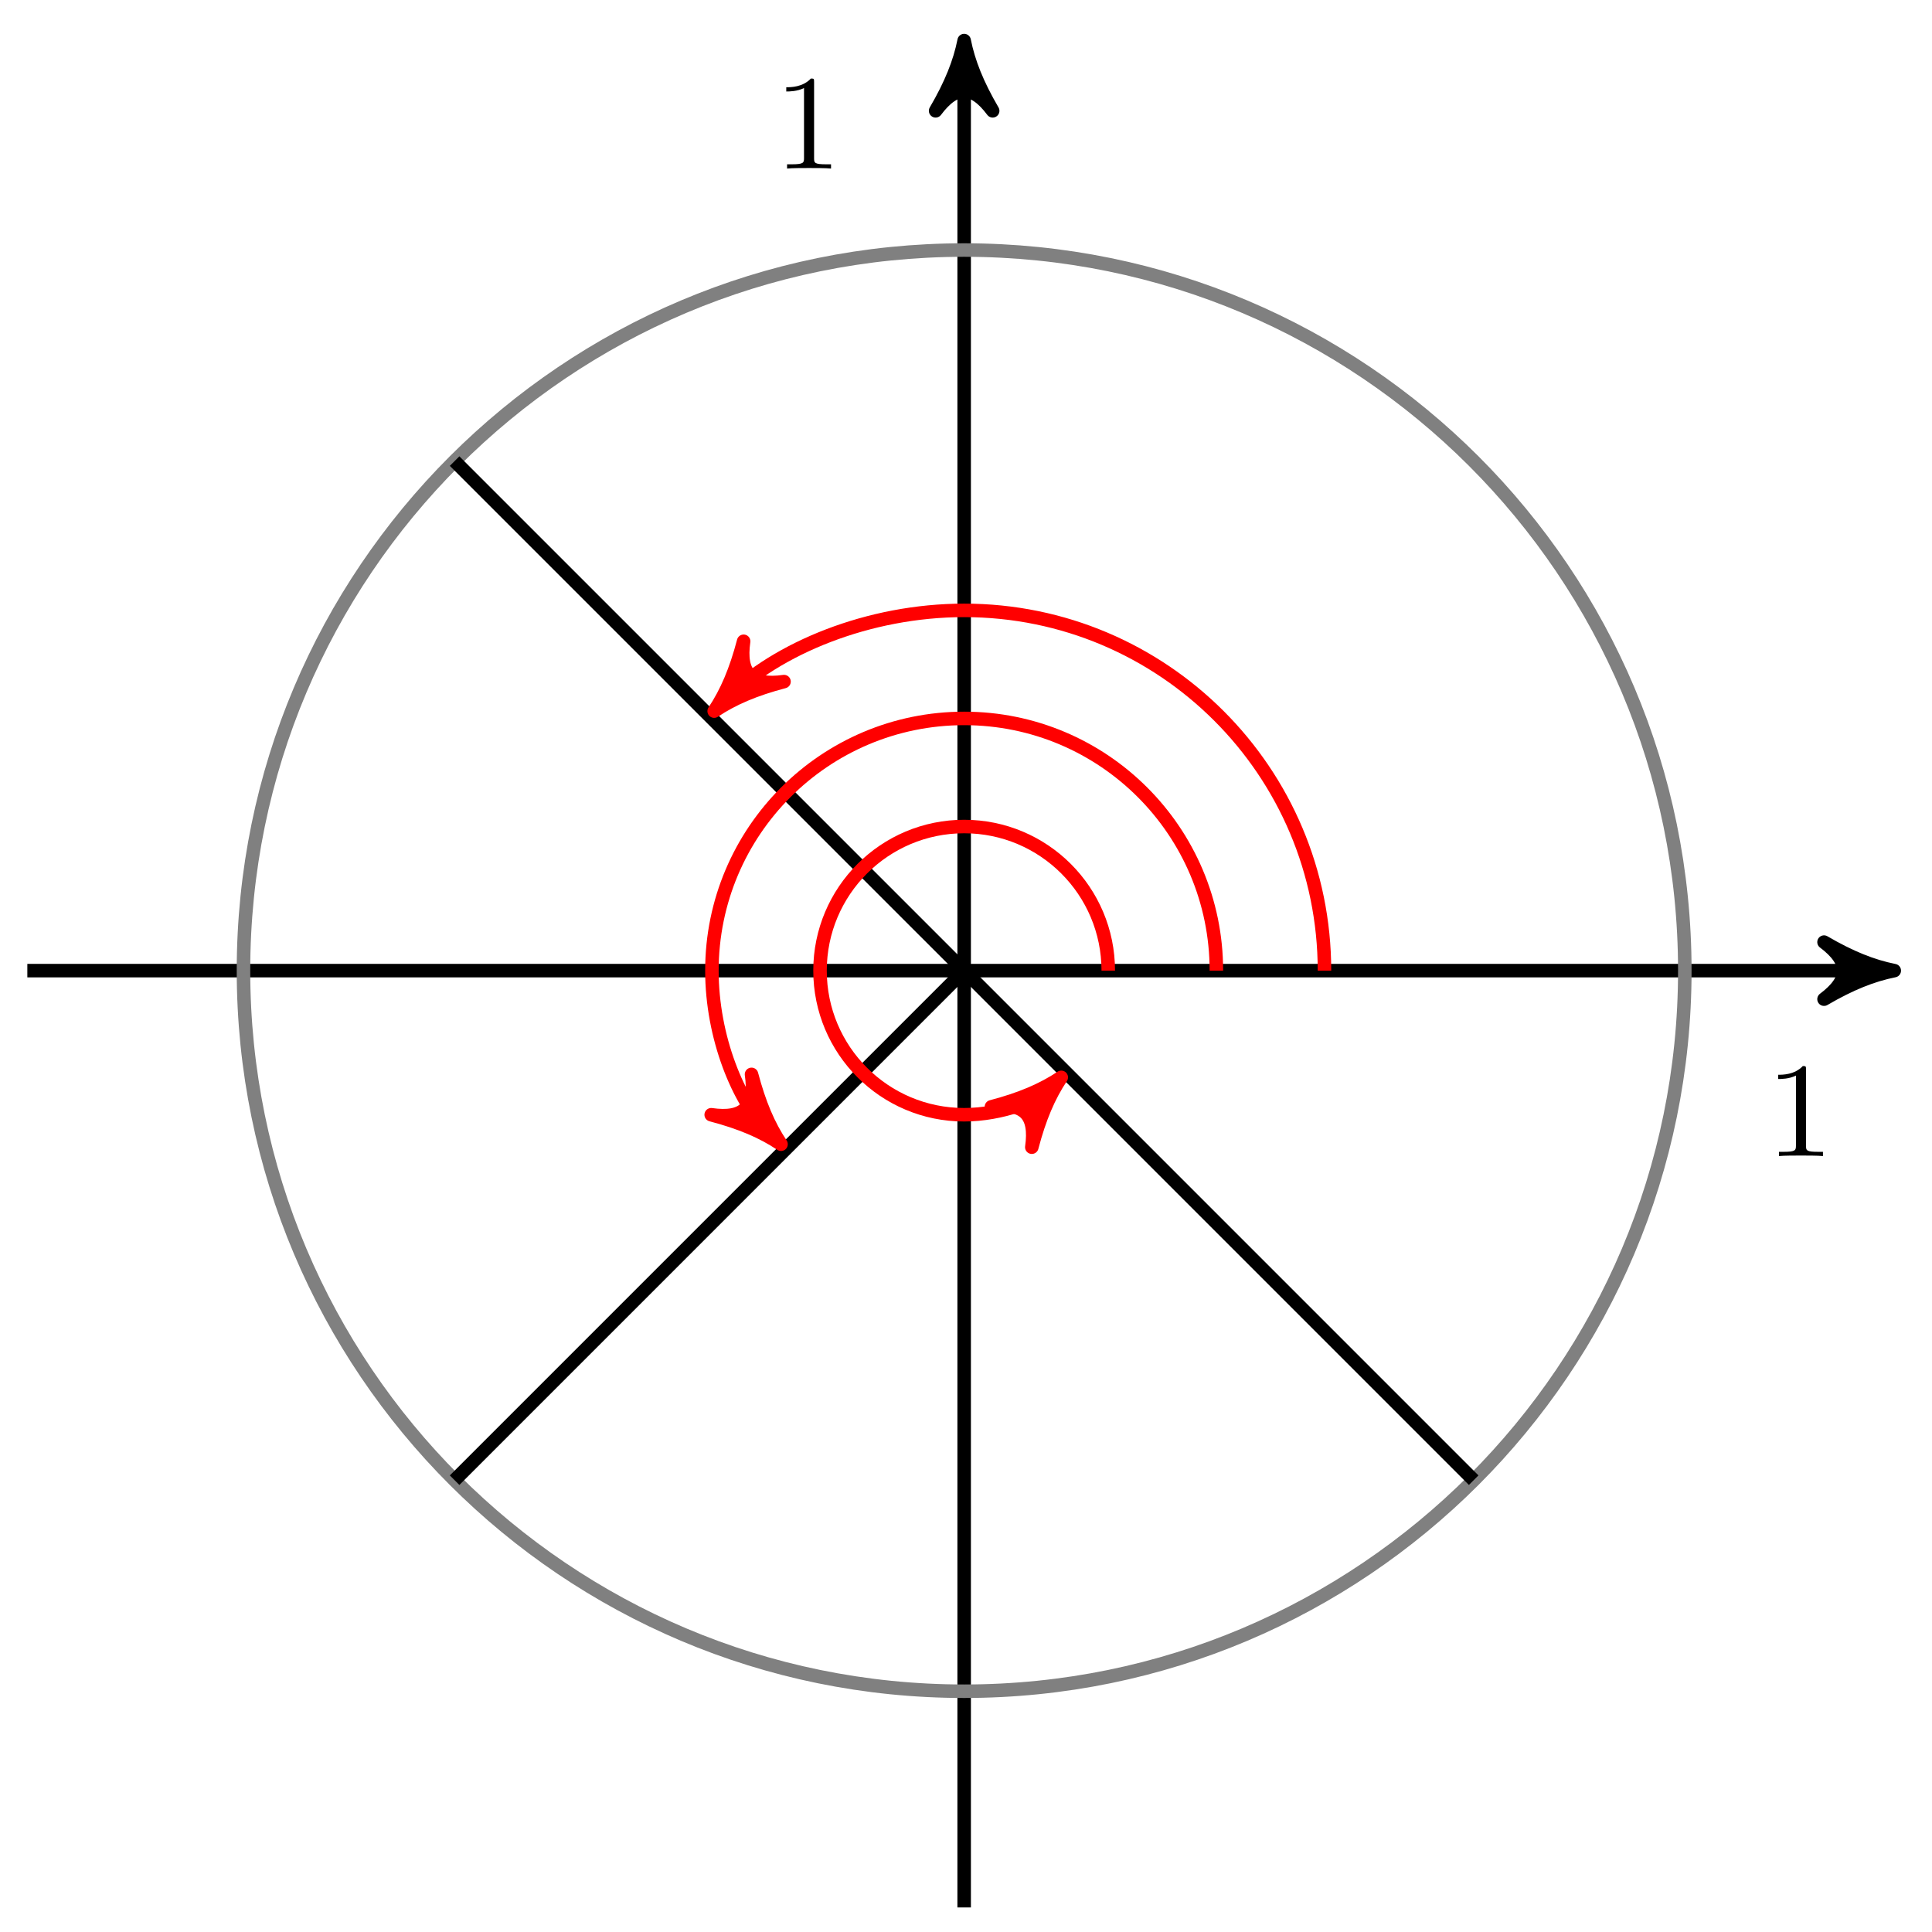
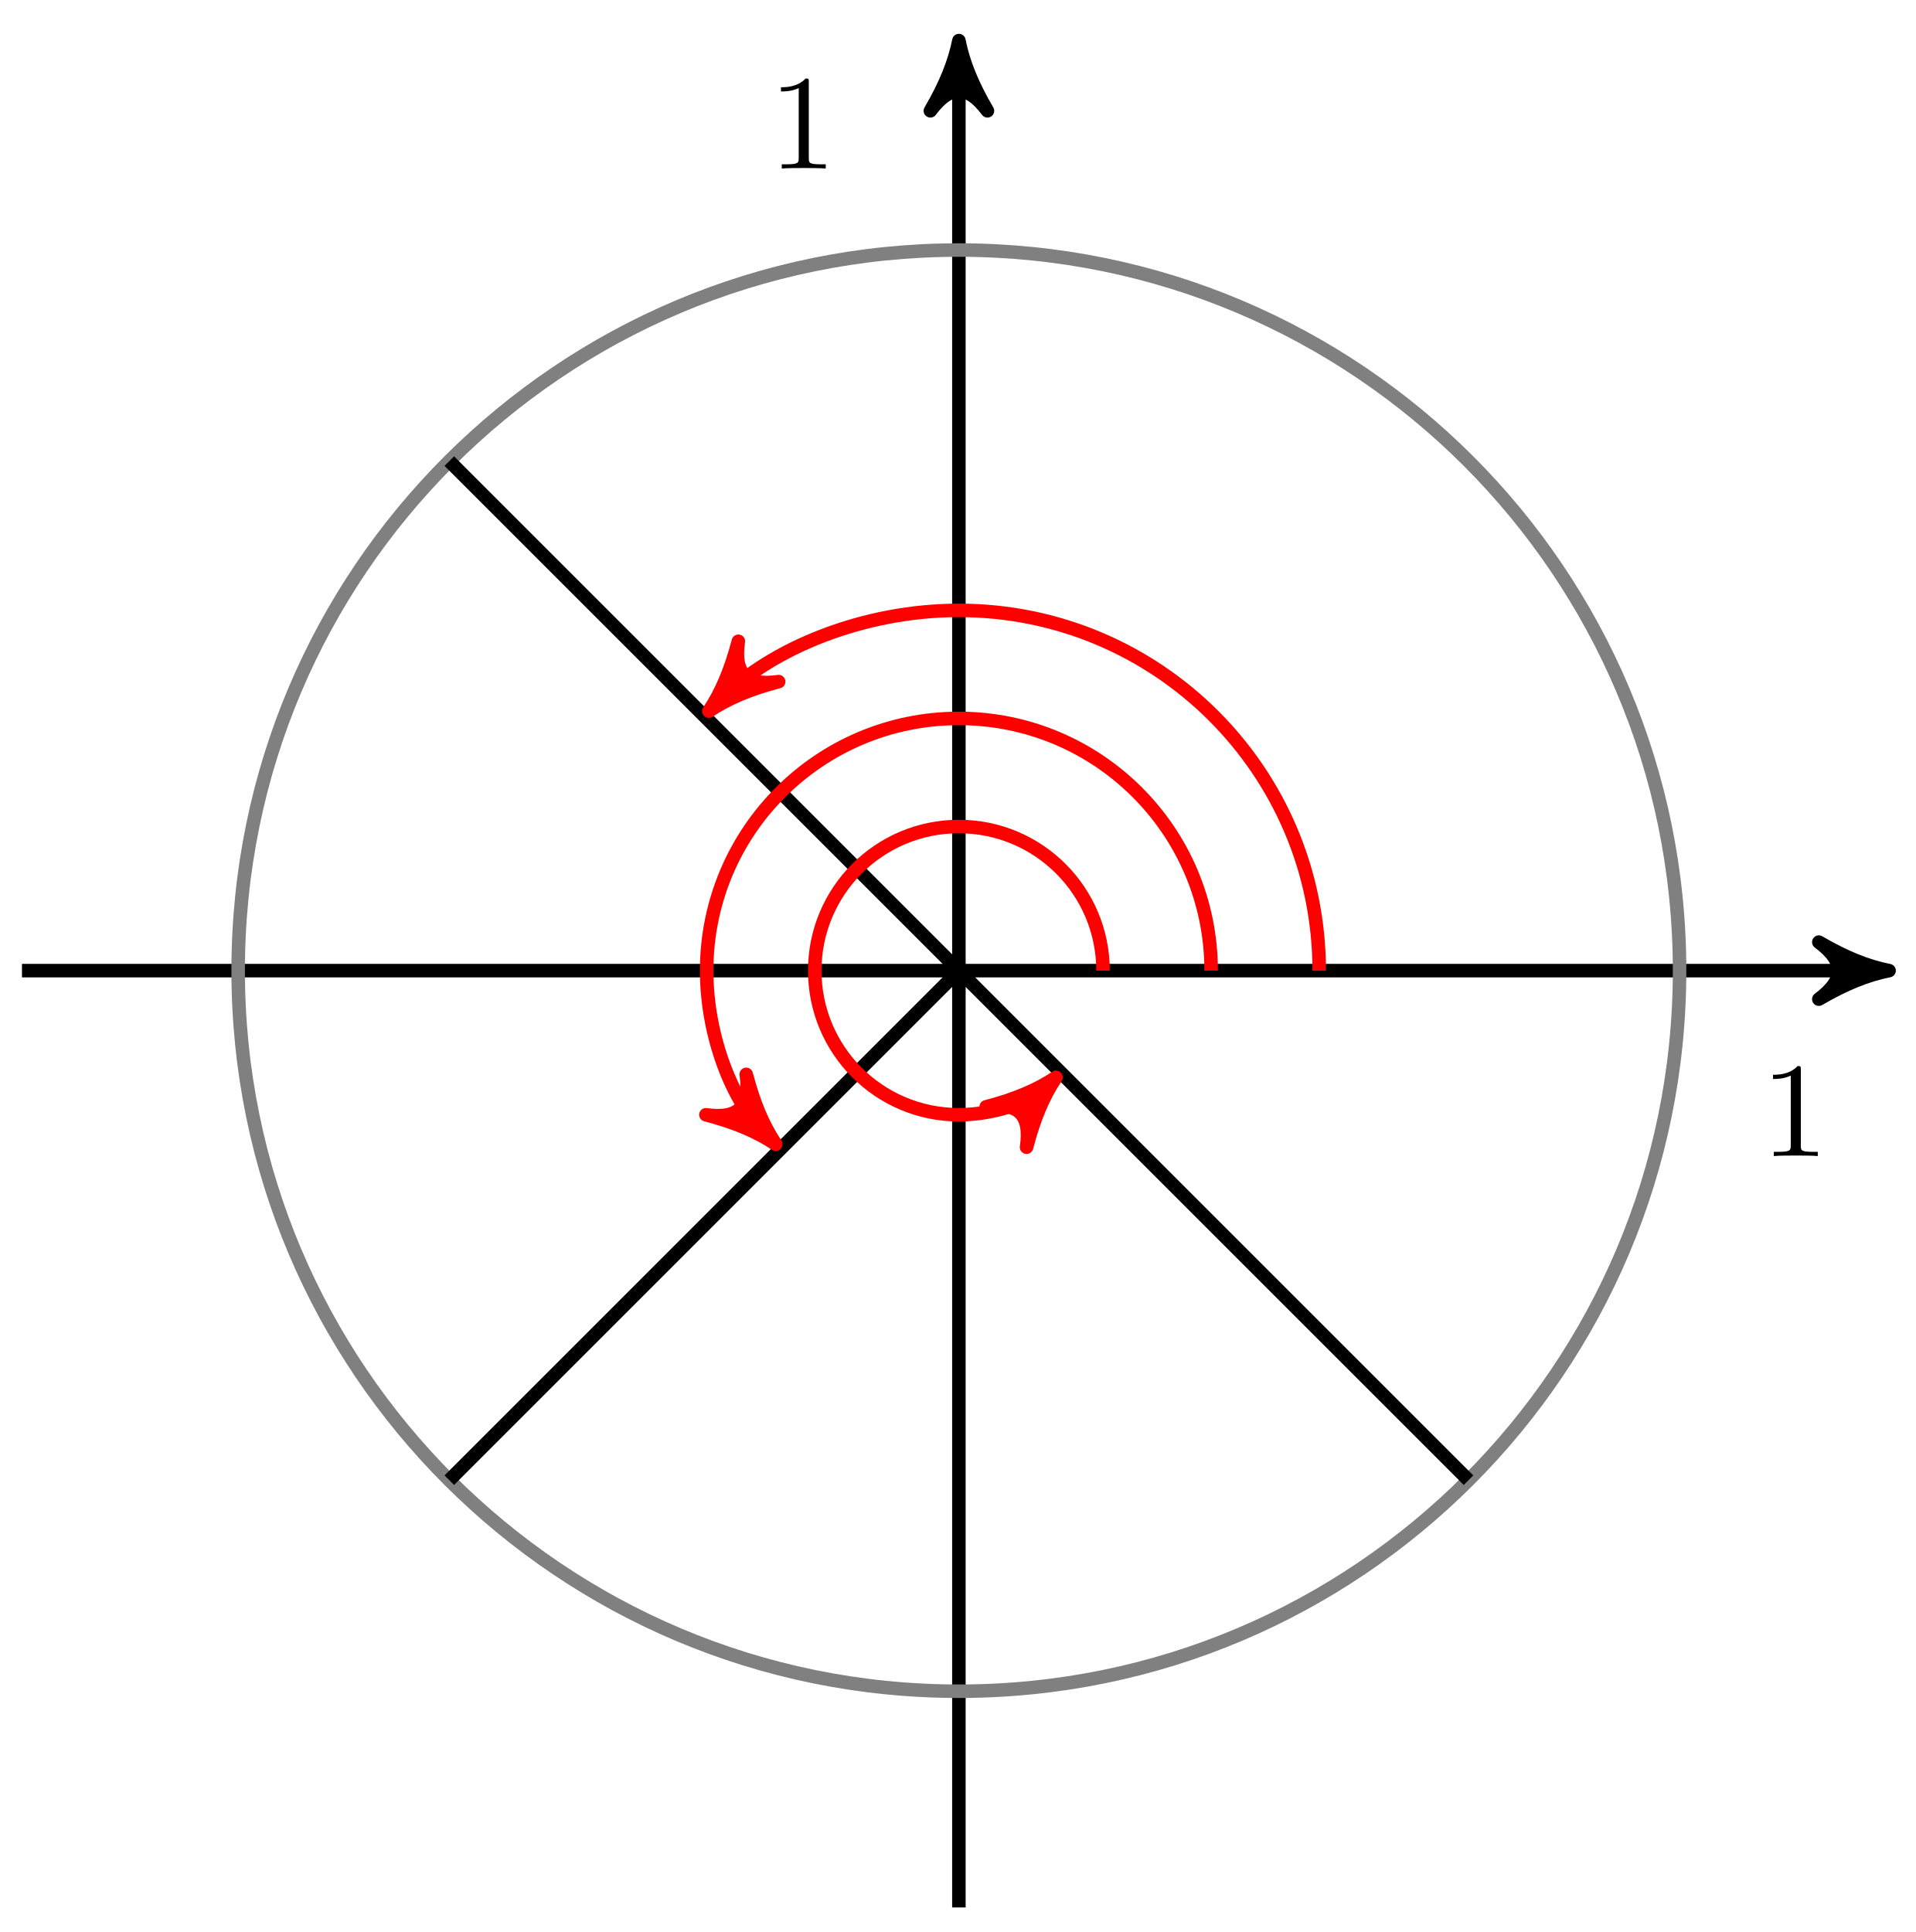
- <svg xmlns="http://www.w3.org/2000/svg" xmlns:xlink="http://www.w3.org/1999/xlink" width="114pt" height="114pt" viewBox="0 0 114 114" version="1.1">
+ <svg xmlns="http://www.w3.org/2000/svg" xmlns:xlink="http://www.w3.org/1999/xlink" width="113pt" height="114pt" viewBox="0 0 113 114" version="1.1">
  <defs>
    <g>
      <symbol overflow="visible" id="glyph0-0">
        <path style="stroke:none;" d="" />
      </symbol>
      <symbol overflow="visible" id="glyph0-1">
        <path style="stroke:none;" d="M 2.344 -5.094 C 2.344 -5.297 2.344 -5.312 2.156 -5.312 C 1.672 -4.797 0.969 -4.797 0.703 -4.797 L 0.703 -4.547 C 0.875 -4.547 1.344 -4.547 1.75 -4.75 L 1.75 -0.625 C 1.75 -0.344 1.734 -0.25 1.016 -0.25 L 0.75 -0.25 L 0.75 0 C 1.031 -0.031 1.734 -0.031 2.047 -0.031 C 2.359 -0.031 3.062 -0.031 3.344 0 L 3.344 -0.25 L 3.078 -0.25 C 2.359 -0.25 2.344 -0.328 2.344 -0.625 Z M 2.344 -5.094 " />
      </symbol>
    </g>
  </defs>
  <g id="surface1">
-     <path style="fill:none;stroke-width:0.797;stroke-linecap:butt;stroke-linejoin:miter;stroke:rgb(0%,0%,0%);stroke-opacity:1;stroke-miterlimit:10;" d="M -55.275 0.001 L 53.841 0.001 " transform="matrix(1.00005,0,0,-1,56.89109,57.274)" />
-     <path style="fill-rule:nonzero;fill:rgb(0%,0%,0%);fill-opacity:1;stroke-width:0.797;stroke-linecap:butt;stroke-linejoin:round;stroke:rgb(0%,0%,0%);stroke-opacity:1;stroke-miterlimit:10;" d="M 1.038 0.001 C -0.259 0.258 -1.556 0.778 -3.107 1.684 C -1.556 0.516 -1.556 -0.519 -3.107 -1.683 C -1.556 -0.777 -0.259 -0.257 1.038 0.001 Z M 1.038 0.001 " transform="matrix(1.00005,0,0,-1,110.7356,57.274)" />
-     <path style="fill:none;stroke-width:0.797;stroke-linecap:butt;stroke-linejoin:miter;stroke:rgb(0%,0%,0%);stroke-opacity:1;stroke-miterlimit:10;" d="M -0 -55.277 L -0 53.84 " transform="matrix(1.00005,0,0,-1,56.89109,57.274)" />
-     <path style="fill-rule:nonzero;fill:rgb(0%,0%,0%);fill-opacity:1;stroke-width:0.797;stroke-linecap:butt;stroke-linejoin:round;stroke:rgb(0%,0%,0%);stroke-opacity:1;stroke-miterlimit:10;" d="M 1.038 0 C -0.259 0.258 -1.556 0.778 -3.107 1.684 C -1.556 0.52 -1.556 -0.519 -3.107 -1.683 C -1.556 -0.777 -0.259 -0.257 1.038 0 Z M 1.038 0 " transform="matrix(0,-1,-1.00005,0,56.89109,3.43222)" />
-     <path style="fill:none;stroke-width:0.797;stroke-linecap:butt;stroke-linejoin:miter;stroke:rgb(50%,50%,50%);stroke-opacity:1;stroke-miterlimit:10;" d="M 42.521 0.001 C 42.521 23.485 23.483 42.52 -0 42.52 C -23.484 42.52 -42.522 23.485 -42.522 0.001 C -42.522 -23.484 -23.484 -42.519 -0 -42.519 C 23.483 -42.519 42.521 -23.484 42.521 0.001 Z M 42.521 0.001 " transform="matrix(1.00005,0,0,-1,56.89109,57.274)" />
-     <path style="fill:none;stroke-width:0.797;stroke-linecap:butt;stroke-linejoin:miter;stroke:rgb(0%,0%,0%);stroke-opacity:1;stroke-miterlimit:10;" d="M -0 0.001 L -30.065 30.067 " transform="matrix(1.00005,0,0,-1,56.89109,57.274)" />
-     <path style="fill:none;stroke-width:0.797;stroke-linecap:butt;stroke-linejoin:miter;stroke:rgb(0%,0%,0%);stroke-opacity:1;stroke-miterlimit:10;" d="M -0 0.001 L -30.065 -30.066 " transform="matrix(1.00005,0,0,-1,56.89109,57.274)" />
-     <path style="fill:none;stroke-width:0.797;stroke-linecap:butt;stroke-linejoin:miter;stroke:rgb(0%,0%,0%);stroke-opacity:1;stroke-miterlimit:10;" d="M -0 0.001 L 30.064 -30.066 " transform="matrix(1.00005,0,0,-1,56.89109,57.274)" />
-     <path style="fill:none;stroke-width:0.797;stroke-linecap:butt;stroke-linejoin:miter;stroke:rgb(100%,0%,0%);stroke-opacity:1;stroke-miterlimit:10;" d="M 8.503 0.001 C 8.503 4.696 4.699 8.504 -0 8.504 C -4.696 8.504 -8.504 4.696 -8.504 0.001 C -8.504 -4.695 -4.696 -8.503 -0 -8.503 C 2.253 -8.503 4.417 -7.609 4.999 -7.027 " transform="matrix(1.00005,0,0,-1,56.89109,57.274)" />
-     <path style="fill-rule:nonzero;fill:rgb(100%,0%,0%);fill-opacity:1;stroke-width:0.797;stroke-linecap:butt;stroke-linejoin:round;stroke:rgb(100%,0%,0%);stroke-opacity:1;stroke-miterlimit:10;" d="M 1.034 0 C -0.259 0.26 -1.554 0.776 -3.109 1.685 C -1.554 0.517 -1.554 -0.516 -3.109 -1.685 C -1.554 -0.776 -0.259 -0.259 1.034 0 Z M 1.034 0 " transform="matrix(0.707135,-0.7071,-0.707135,-0.7071,61.89007,64.30159)" />
-     <path style="fill:none;stroke-width:0.797;stroke-linecap:butt;stroke-linejoin:miter;stroke:rgb(100%,0%,0%);stroke-opacity:1;stroke-miterlimit:10;" d="M 14.882 0.001 C 14.882 8.219 8.218 14.883 -0 14.883 C -8.219 14.883 -14.883 8.219 -14.883 0.001 C -14.883 -3.945 -13.312 -7.734 -11.539 -9.507 " transform="matrix(1.00005,0,0,-1,56.89109,57.274)" />
-     <path style="fill-rule:nonzero;fill:rgb(100%,0%,0%);fill-opacity:1;stroke-width:0.797;stroke-linecap:butt;stroke-linejoin:round;stroke:rgb(100%,0%,0%);stroke-opacity:1;stroke-miterlimit:10;" d="M 1.037 0 C -0.259 0.257 -1.554 0.779 -3.109 1.683 C -1.554 0.52 -1.554 -0.519 -3.107 -1.684 C -1.554 -0.778 -0.259 -0.256 1.037 0 Z M 1.037 0 " transform="matrix(0.707135,0.7071,0.707135,-0.7071,45.35269,66.78297)" />
-     <path style="fill:none;stroke-width:0.797;stroke-linecap:butt;stroke-linejoin:miter;stroke:rgb(100%,0%,0%);stroke-opacity:1;stroke-miterlimit:10;" d="M 21.26 0.001 C 21.26 11.743 11.741 21.258 -0 21.258 C -5.637 21.258 -11.047 19.02 -14.019 16.047 " transform="matrix(1.00005,0,0,-1,56.89109,57.274)" />
-     <path style="fill-rule:nonzero;fill:rgb(100%,0%,0%);fill-opacity:1;stroke-width:0.797;stroke-linecap:butt;stroke-linejoin:round;stroke:rgb(100%,0%,0%);stroke-opacity:1;stroke-miterlimit:10;" d="M 1.036 0.002 C -0.259 0.259 -1.555 0.776 -3.11 1.684 C -1.555 0.516 -1.555 -0.517 -3.107 -1.683 C -1.555 -0.776 -0.259 -0.26 1.036 0.002 Z M 1.036 0.002 " transform="matrix(-0.707135,0.7071,0.707135,0.7071,42.87167,41.22642)" />
+     <path style="fill:none;stroke-width:0.797;stroke-linecap:butt;stroke-linejoin:miter;stroke:rgb(0%,0%,0%);stroke-opacity:1;stroke-miterlimit:10;" d="M -55.275 0.001 L 53.843 0.001 " transform="matrix(1.00003,0,0,-1,56.57316,57.274)" />
+     <path style="fill-rule:nonzero;fill:rgb(0%,0%,0%);fill-opacity:1;stroke-width:0.797;stroke-linecap:butt;stroke-linejoin:round;stroke:rgb(0%,0%,0%);stroke-opacity:1;stroke-miterlimit:10;" d="M 1.037 0.001 C -0.26 0.258 -1.553 0.778 -3.108 1.684 C -1.553 0.516 -1.553 -0.519 -3.108 -1.683 C -1.553 -0.777 -0.26 -0.257 1.037 0.001 Z M 1.037 0.001 " transform="matrix(1.00003,0,0,-1,110.4166,57.274)" />
+     <path style="fill:none;stroke-width:0.797;stroke-linecap:butt;stroke-linejoin:miter;stroke:rgb(0%,0%,0%);stroke-opacity:1;stroke-miterlimit:10;" d="M 0.001 -55.277 L 0.001 53.84 " transform="matrix(1.00003,0,0,-1,56.57316,57.274)" />
+     <path style="fill-rule:nonzero;fill:rgb(0%,0%,0%);fill-opacity:1;stroke-width:0.797;stroke-linecap:butt;stroke-linejoin:round;stroke:rgb(0%,0%,0%);stroke-opacity:1;stroke-miterlimit:10;" d="M 1.038 -0.001 C -0.259 0.261 -1.556 0.776 -3.107 1.682 C -1.556 0.518 -1.556 -0.517 -3.107 -1.685 C -1.556 -0.778 -0.259 -0.259 1.038 -0.001 Z M 1.038 -0.001 " transform="matrix(0,-1,-1.00003,0,56.57316,3.43222)" />
+     <path style="fill:none;stroke-width:0.797;stroke-linecap:butt;stroke-linejoin:miter;stroke:rgb(50%,50%,50%);stroke-opacity:1;stroke-miterlimit:10;" d="M 42.519 0.001 C 42.519 23.485 23.485 42.52 0.001 42.52 C -23.483 42.52 -42.521 23.485 -42.521 0.001 C -42.521 -23.484 -23.483 -42.519 0.001 -42.519 C 23.485 -42.519 42.519 -23.484 42.519 0.001 Z M 42.519 0.001 " transform="matrix(1.00003,0,0,-1,56.57316,57.274)" />
+     <path style="fill:none;stroke-width:0.797;stroke-linecap:butt;stroke-linejoin:miter;stroke:rgb(0%,0%,0%);stroke-opacity:1;stroke-miterlimit:10;" d="M 0.001 0.001 L -30.064 30.067 " transform="matrix(1.00003,0,0,-1,56.57316,57.274)" />
+     <path style="fill:none;stroke-width:0.797;stroke-linecap:butt;stroke-linejoin:miter;stroke:rgb(0%,0%,0%);stroke-opacity:1;stroke-miterlimit:10;" d="M 0.001 0.001 L -30.064 -30.066 " transform="matrix(1.00003,0,0,-1,56.57316,57.274)" />
+     <path style="fill:none;stroke-width:0.797;stroke-linecap:butt;stroke-linejoin:miter;stroke:rgb(0%,0%,0%);stroke-opacity:1;stroke-miterlimit:10;" d="M 0.001 0.001 L 30.067 -30.066 " transform="matrix(1.00003,0,0,-1,56.57316,57.274)" />
+     <path style="fill:none;stroke-width:0.797;stroke-linecap:butt;stroke-linejoin:miter;stroke:rgb(100%,0%,0%);stroke-opacity:1;stroke-miterlimit:10;" d="M 8.505 0.001 C 8.505 4.696 4.696 8.504 0.001 8.504 C -4.698 8.504 -8.503 4.696 -8.503 0.001 C -8.503 -4.695 -4.698 -8.503 0.001 -8.503 C 2.255 -8.503 4.419 -7.609 4.997 -7.027 " transform="matrix(1.00003,0,0,-1,56.57316,57.274)" />
+     <path style="fill-rule:nonzero;fill:rgb(100%,0%,0%);fill-opacity:1;stroke-width:0.797;stroke-linecap:butt;stroke-linejoin:round;stroke:rgb(100%,0%,0%);stroke-opacity:1;stroke-miterlimit:10;" d="M 1.035 -0.001 C -0.258 0.259 -1.556 0.778 -3.108 1.684 C -1.556 0.518 -1.553 -0.518 -3.108 -1.686 C -1.553 -0.777 -0.26 -0.258 1.035 -0.001 Z M 1.035 -0.001 " transform="matrix(0.707121,-0.7071,-0.707121,-0.7071,61.57204,64.30159)" />
+     <path style="fill:none;stroke-width:0.797;stroke-linecap:butt;stroke-linejoin:miter;stroke:rgb(100%,0%,0%);stroke-opacity:1;stroke-miterlimit:10;" d="M 14.883 0.001 C 14.883 8.219 8.22 14.883 0.001 14.883 C -8.217 14.883 -14.881 8.219 -14.881 0.001 C -14.881 -3.945 -13.315 -7.734 -11.538 -9.507 " transform="matrix(1.00003,0,0,-1,56.57316,57.274)" />
+     <path style="fill-rule:nonzero;fill:rgb(100%,0%,0%);fill-opacity:1;stroke-width:0.797;stroke-linecap:butt;stroke-linejoin:round;stroke:rgb(100%,0%,0%);stroke-opacity:1;stroke-miterlimit:10;" d="M 1.037 0.001 C -0.258 0.258 -1.556 0.778 -3.109 1.684 C -1.556 0.518 -1.553 -0.518 -3.106 -1.684 C -1.553 -0.778 -0.261 -0.258 1.037 0.001 Z M 1.037 0.001 " transform="matrix(0.707121,0.7071,0.707121,-0.7071,45.03498,66.78297)" />
+     <path style="fill:none;stroke-width:0.797;stroke-linecap:butt;stroke-linejoin:miter;stroke:rgb(100%,0%,0%);stroke-opacity:1;stroke-miterlimit:10;" d="M 21.258 0.001 C 21.258 11.743 11.743 21.258 0.001 21.258 C -5.639 21.258 -11.045 19.02 -14.018 16.047 " transform="matrix(1.00003,0,0,-1,56.57316,57.274)" />
+     <path style="fill-rule:nonzero;fill:rgb(100%,0%,0%);fill-opacity:1;stroke-width:0.797;stroke-linecap:butt;stroke-linejoin:round;stroke:rgb(100%,0%,0%);stroke-opacity:1;stroke-miterlimit:10;" d="M 1.038 0.001 C -0.26 0.26 -1.555 0.777 -3.108 1.683 C -1.555 0.517 -1.553 -0.519 -3.108 -1.682 C -1.553 -0.778 -0.26 -0.259 1.038 0.001 Z M 1.038 0.001 " transform="matrix(-0.707121,0.7071,0.707121,0.7071,42.55402,41.22642)" />
    <g style="fill:rgb(0%,0%,0%);fill-opacity:1;">
-       <use xlink:href="#glyph0-1" x="104.222" y="68.215" />
+       <use xlink:href="#glyph0-1" x="103.903" y="68.215" />
    </g>
    <g style="fill:rgb(0%,0%,0%);fill-opacity:1;">
-       <use xlink:href="#glyph0-1" x="45.692" y="9.945" />
+       <use xlink:href="#glyph0-1" x="45.374" y="9.945" />
    </g>
  </g>
</svg>
